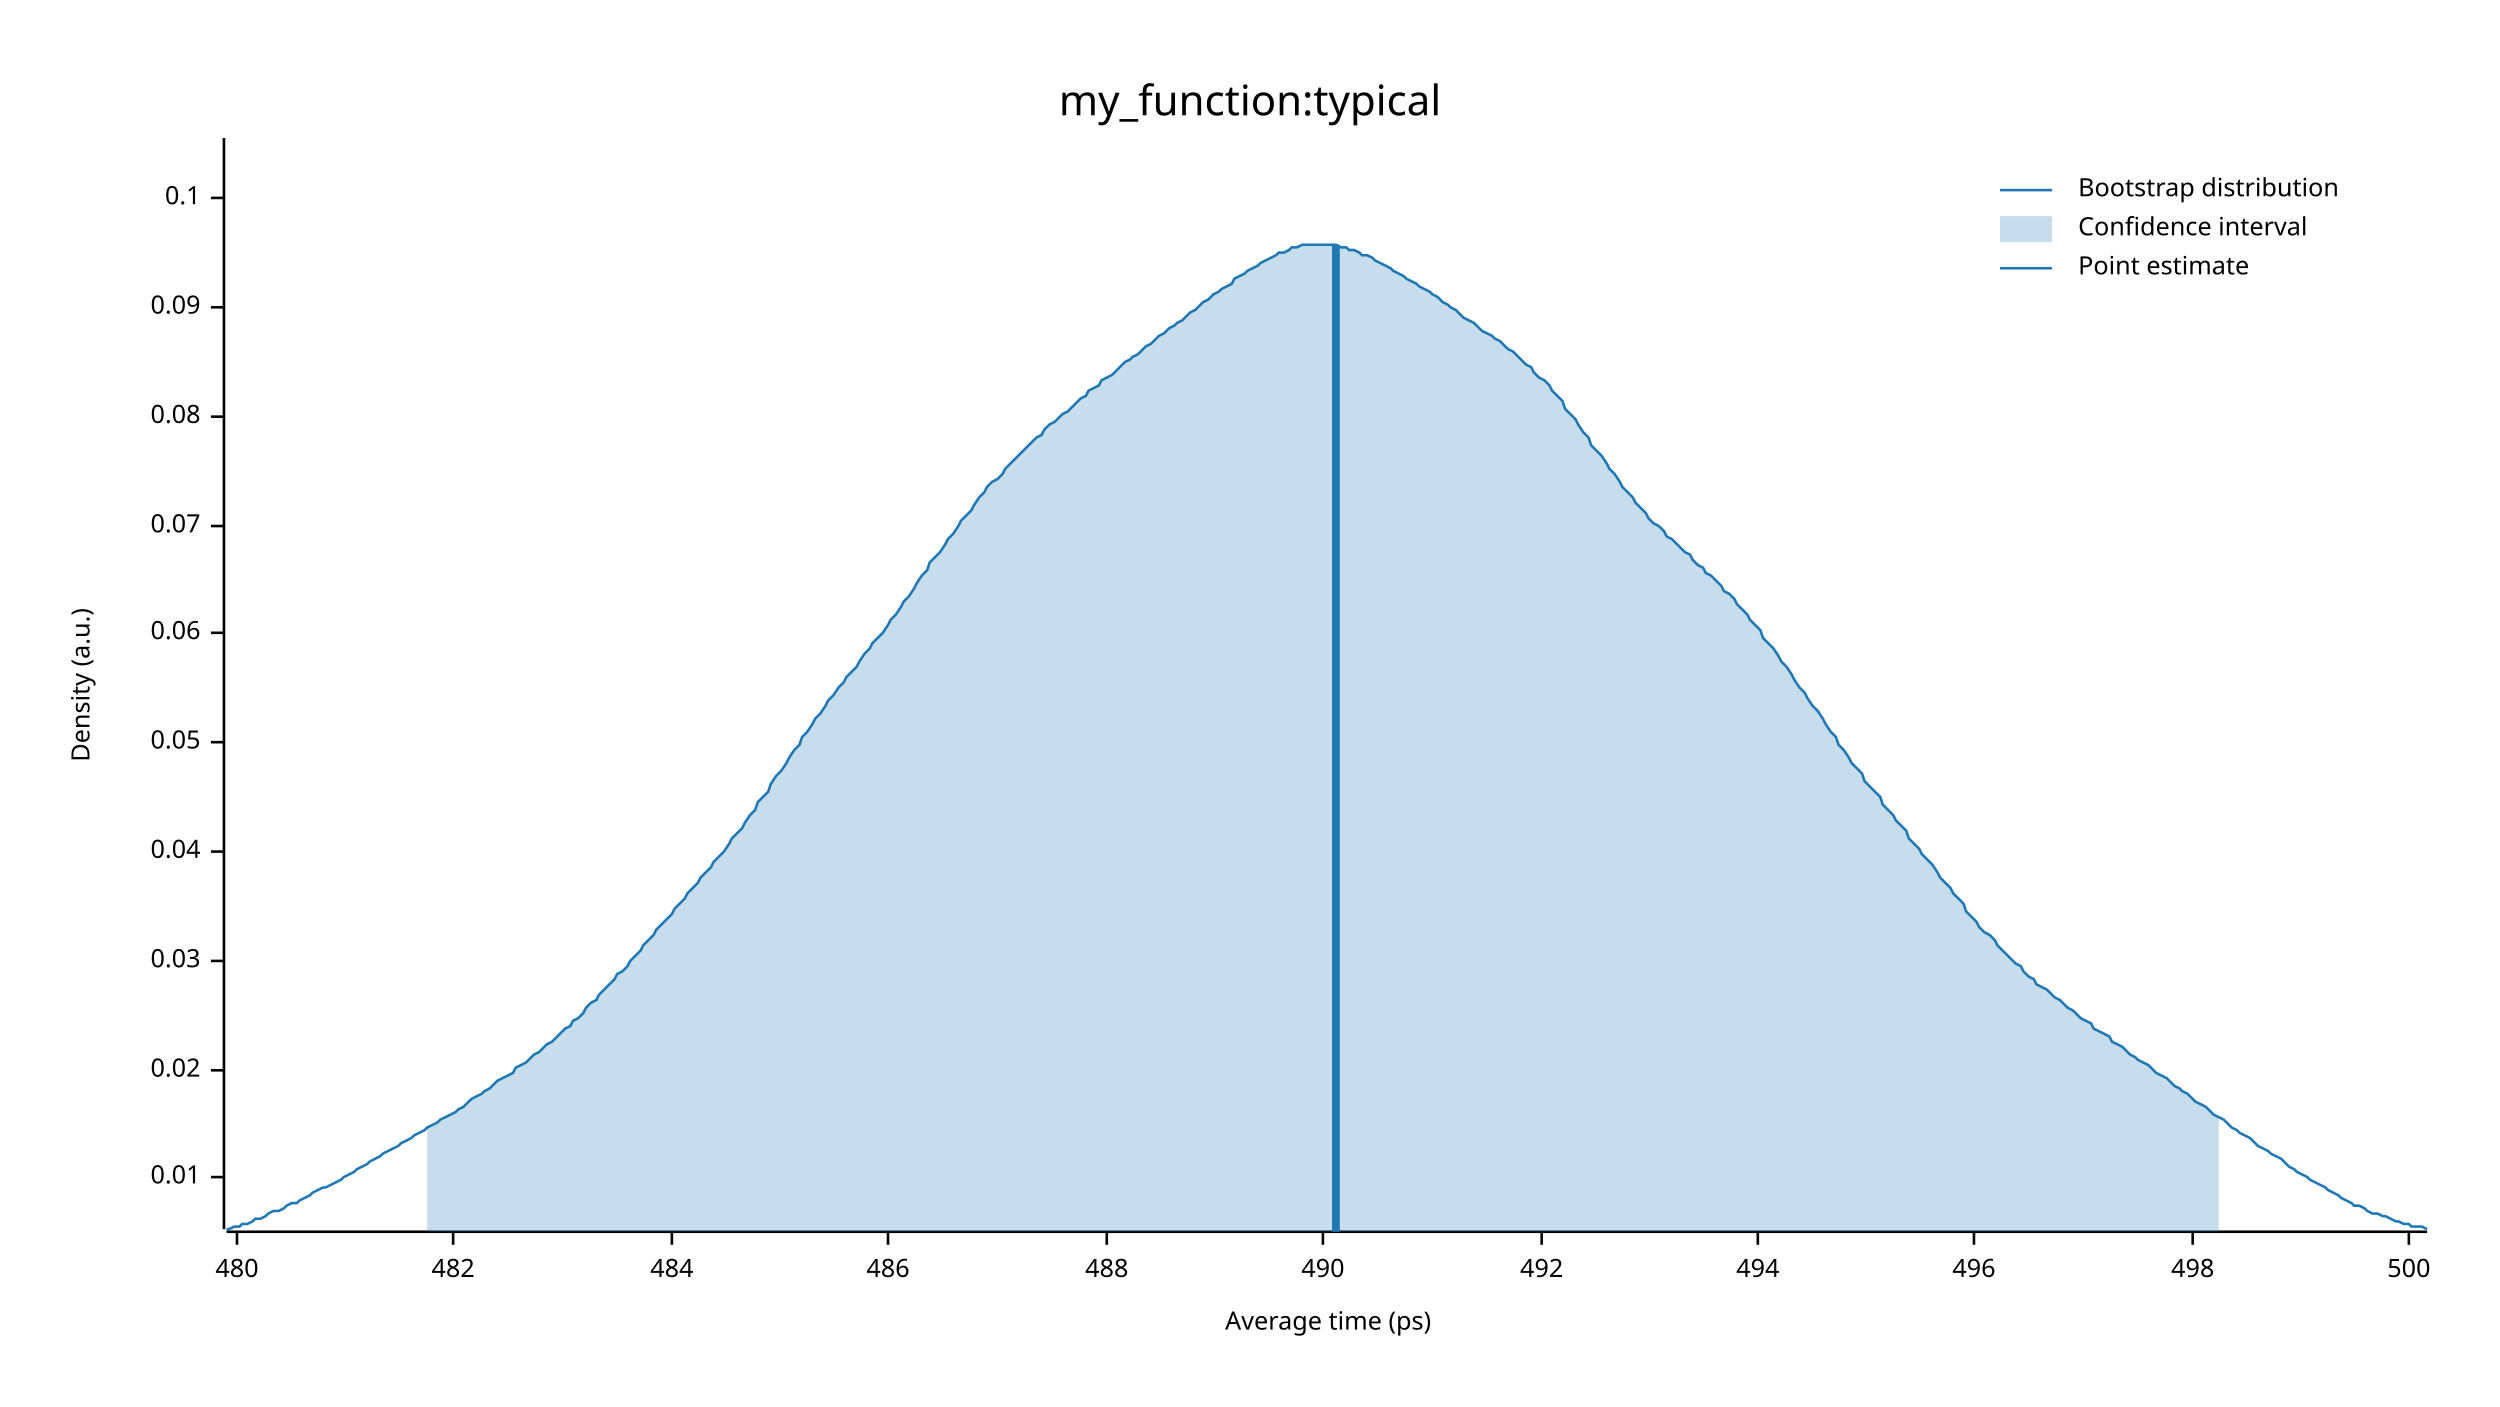
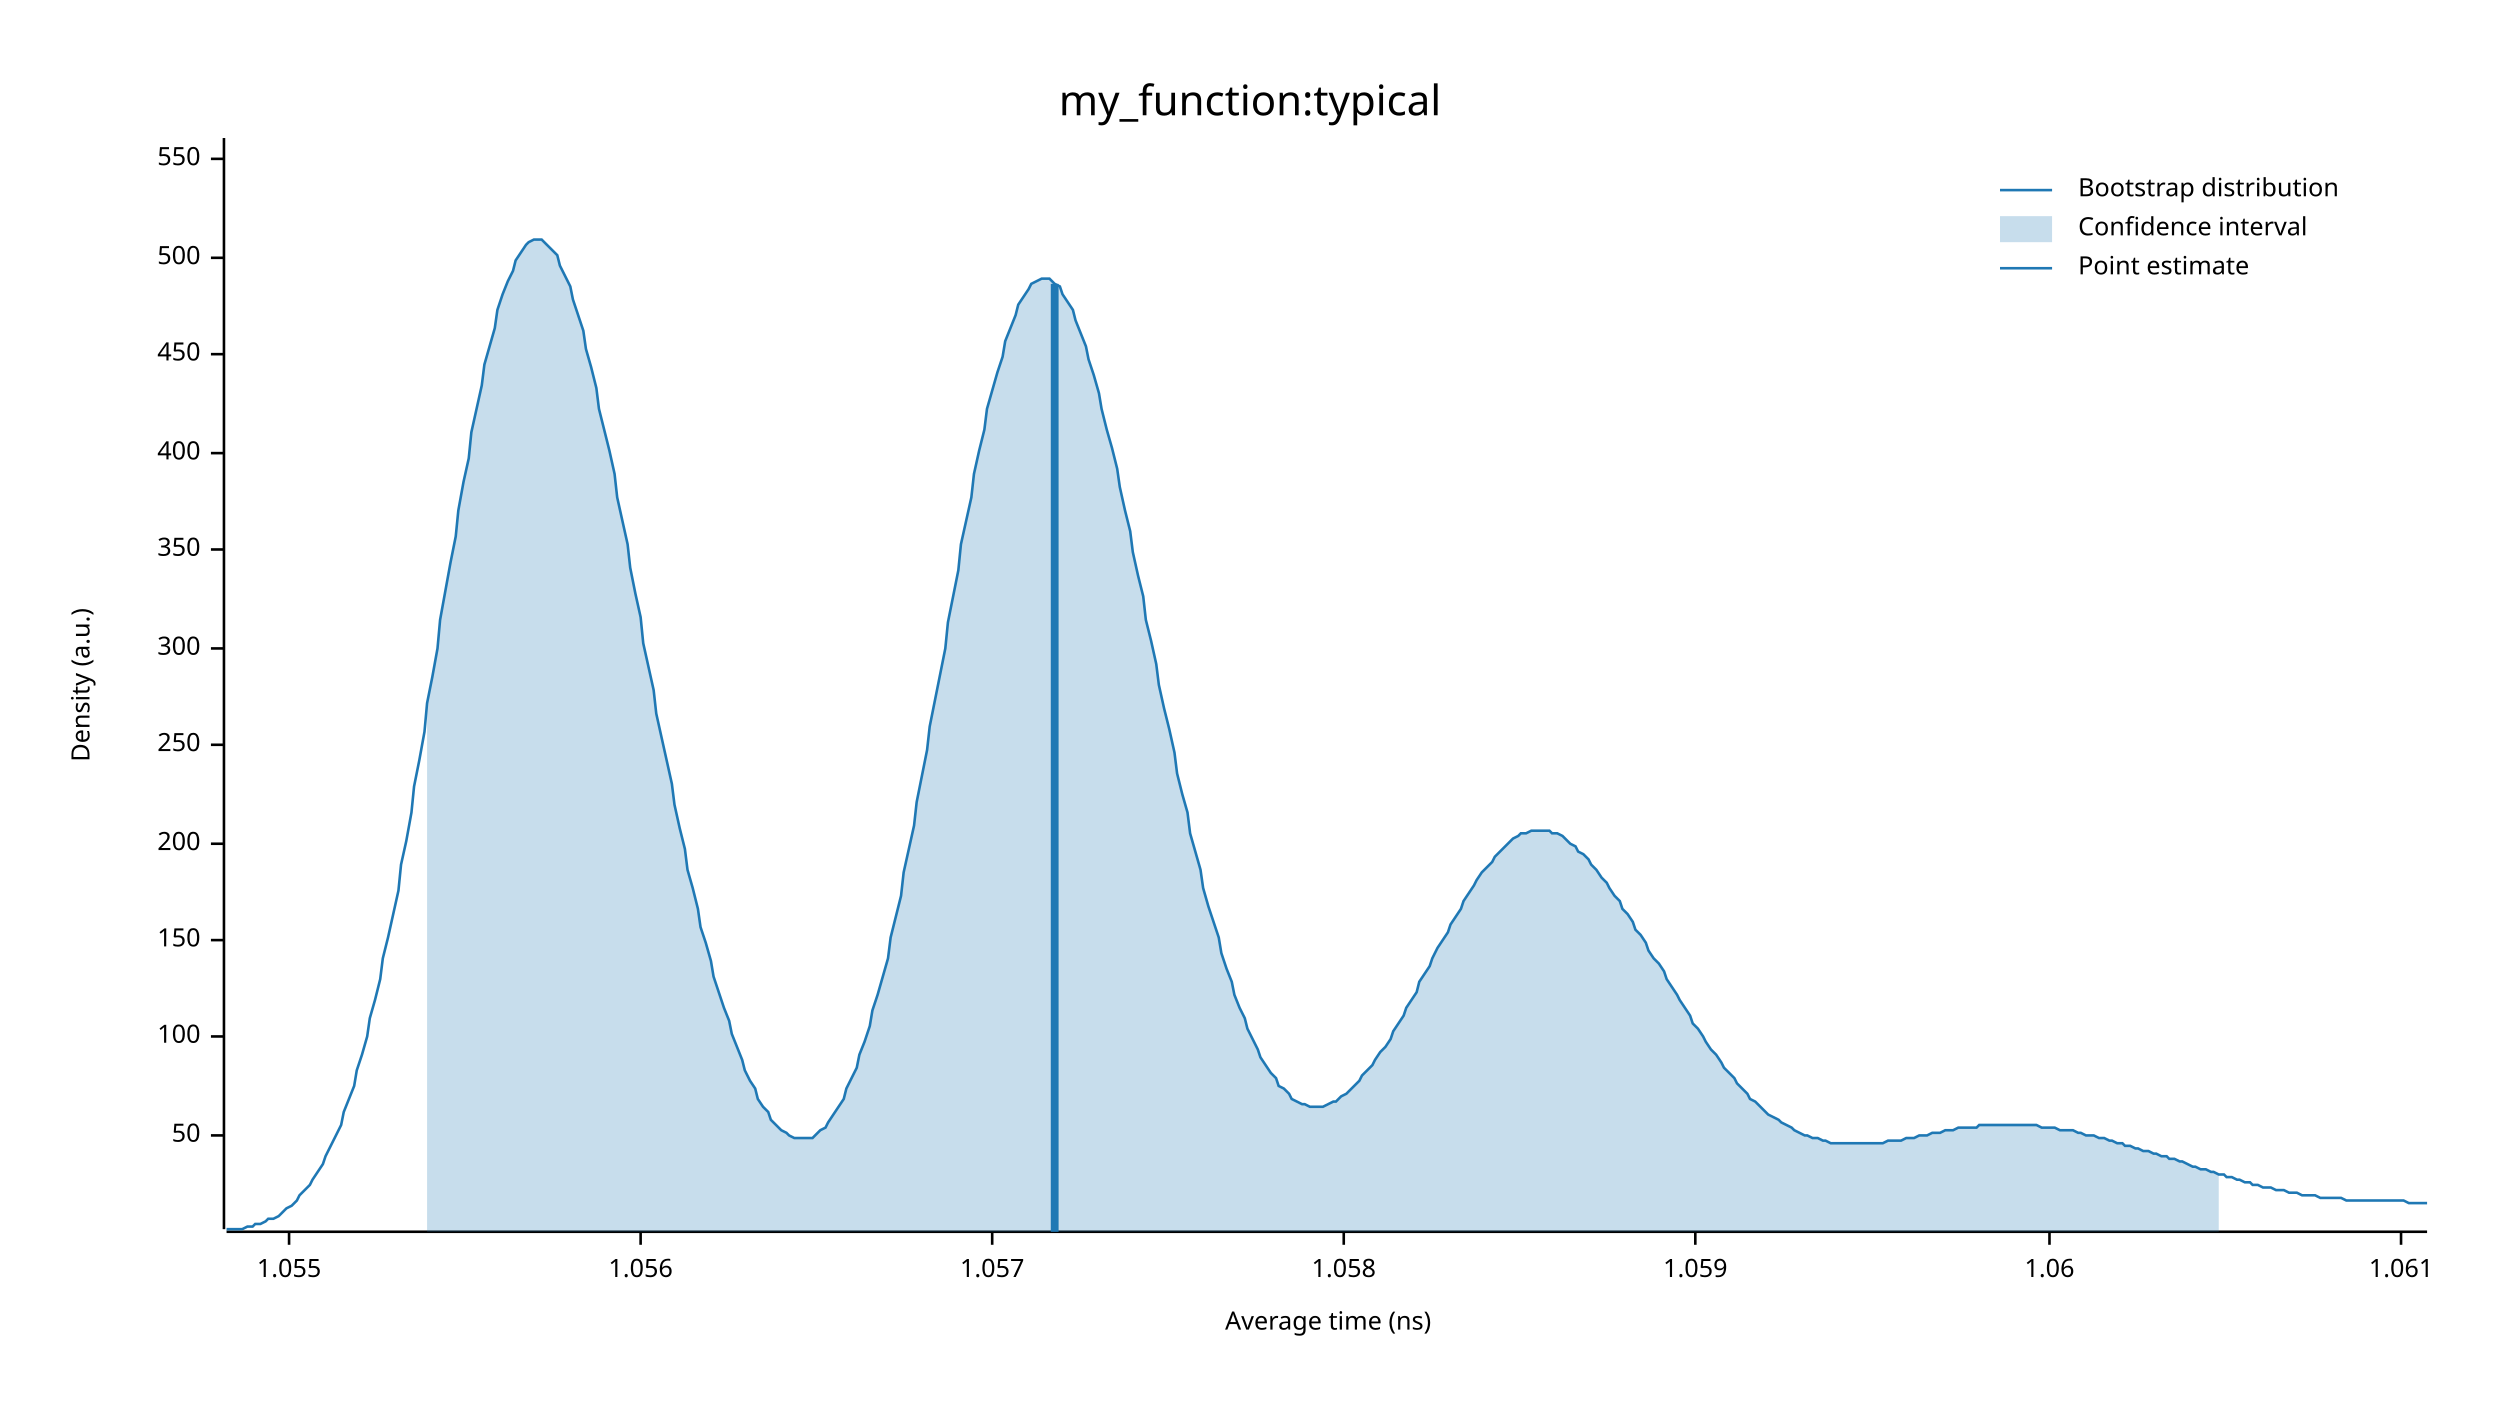
<svg xmlns="http://www.w3.org/2000/svg" width="960" height="540" viewBox="0 0 960 540">
  <text x="480" y="32" dy="0.76em" text-anchor="middle" font-family="sans-serif" font-size="16.129" opacity="1" fill="#000000">
my_function:typical
</text>
  <text x="27" y="263" dy="0.76em" text-anchor="middle" font-family="sans-serif" font-size="9.677" opacity="1" fill="#000000" transform="rotate(270, 27, 263)">
Density (a.u.)
</text>
  <text x="510" y="513" dy="-0.5ex" text-anchor="middle" font-family="sans-serif" font-size="9.677" opacity="1" fill="#000000">
- Average time (ps)
+ Average time (ns)
</text>
  <polyline fill="none" opacity="1" stroke="#000000" stroke-width="1" points="86,53 86,472 " />
-   <text x="77" y="452" dy="0.5ex" text-anchor="end" font-family="sans-serif" font-size="9.677" opacity="1" fill="#000000">
- 0.01
+   <text x="77" y="436" dy="0.5ex" text-anchor="end" font-family="sans-serif" font-size="9.677" opacity="1" fill="#000000">
+ 50
</text>
-   <polyline fill="none" opacity="1" stroke="#000000" stroke-width="1" points="81,452 86,452 " />
-   <text x="77" y="411" dy="0.5ex" text-anchor="end" font-family="sans-serif" font-size="9.677" opacity="1" fill="#000000">
- 0.02
+   <polyline fill="none" opacity="1" stroke="#000000" stroke-width="1" points="81,436 86,436 " />
+   <text x="77" y="398" dy="0.5ex" text-anchor="end" font-family="sans-serif" font-size="9.677" opacity="1" fill="#000000">
+ 100
</text>
-   <polyline fill="none" opacity="1" stroke="#000000" stroke-width="1" points="81,411 86,411 " />
-   <text x="77" y="369" dy="0.5ex" text-anchor="end" font-family="sans-serif" font-size="9.677" opacity="1" fill="#000000">
- 0.03
+   <polyline fill="none" opacity="1" stroke="#000000" stroke-width="1" points="81,398 86,398 " />
+   <text x="77" y="361" dy="0.5ex" text-anchor="end" font-family="sans-serif" font-size="9.677" opacity="1" fill="#000000">
+ 150
</text>
-   <polyline fill="none" opacity="1" stroke="#000000" stroke-width="1" points="81,369 86,369 " />
-   <text x="77" y="327" dy="0.5ex" text-anchor="end" font-family="sans-serif" font-size="9.677" opacity="1" fill="#000000">
- 0.04
+   <polyline fill="none" opacity="1" stroke="#000000" stroke-width="1" points="81,361 86,361 " />
+   <text x="77" y="324" dy="0.5ex" text-anchor="end" font-family="sans-serif" font-size="9.677" opacity="1" fill="#000000">
+ 200
</text>
-   <polyline fill="none" opacity="1" stroke="#000000" stroke-width="1" points="81,327 86,327 " />
-   <text x="77" y="285" dy="0.5ex" text-anchor="end" font-family="sans-serif" font-size="9.677" opacity="1" fill="#000000">
- 0.05
+   <polyline fill="none" opacity="1" stroke="#000000" stroke-width="1" points="81,324 86,324 " />
+   <text x="77" y="286" dy="0.5ex" text-anchor="end" font-family="sans-serif" font-size="9.677" opacity="1" fill="#000000">
+ 250
</text>
-   <polyline fill="none" opacity="1" stroke="#000000" stroke-width="1" points="81,285 86,285 " />
-   <text x="77" y="243" dy="0.5ex" text-anchor="end" font-family="sans-serif" font-size="9.677" opacity="1" fill="#000000">
- 0.06
+   <polyline fill="none" opacity="1" stroke="#000000" stroke-width="1" points="81,286 86,286 " />
+   <text x="77" y="249" dy="0.5ex" text-anchor="end" font-family="sans-serif" font-size="9.677" opacity="1" fill="#000000">
+ 300
</text>
-   <polyline fill="none" opacity="1" stroke="#000000" stroke-width="1" points="81,243 86,243 " />
-   <text x="77" y="202" dy="0.5ex" text-anchor="end" font-family="sans-serif" font-size="9.677" opacity="1" fill="#000000">
- 0.07
+   <polyline fill="none" opacity="1" stroke="#000000" stroke-width="1" points="81,249 86,249 " />
+   <text x="77" y="211" dy="0.5ex" text-anchor="end" font-family="sans-serif" font-size="9.677" opacity="1" fill="#000000">
+ 350
</text>
-   <polyline fill="none" opacity="1" stroke="#000000" stroke-width="1" points="81,202 86,202 " />
-   <text x="77" y="160" dy="0.5ex" text-anchor="end" font-family="sans-serif" font-size="9.677" opacity="1" fill="#000000">
- 0.08
+   <polyline fill="none" opacity="1" stroke="#000000" stroke-width="1" points="81,211 86,211 " />
+   <text x="77" y="174" dy="0.5ex" text-anchor="end" font-family="sans-serif" font-size="9.677" opacity="1" fill="#000000">
+ 400
</text>
-   <polyline fill="none" opacity="1" stroke="#000000" stroke-width="1" points="81,160 86,160 " />
-   <text x="77" y="118" dy="0.5ex" text-anchor="end" font-family="sans-serif" font-size="9.677" opacity="1" fill="#000000">
- 0.09
+   <polyline fill="none" opacity="1" stroke="#000000" stroke-width="1" points="81,174 86,174 " />
+   <text x="77" y="136" dy="0.5ex" text-anchor="end" font-family="sans-serif" font-size="9.677" opacity="1" fill="#000000">
+ 450
</text>
-   <polyline fill="none" opacity="1" stroke="#000000" stroke-width="1" points="81,118 86,118 " />
-   <text x="77" y="76" dy="0.5ex" text-anchor="end" font-family="sans-serif" font-size="9.677" opacity="1" fill="#000000">
- 0.1
- </text>
-   <polyline fill="none" opacity="1" stroke="#000000" stroke-width="1" points="81,76 86,76 " />
-   <polyline fill="none" opacity="1" stroke="#000000" stroke-width="1" points="87,473 932,473 " />
-   <text x="91" y="483" dy="0.76em" text-anchor="middle" font-family="sans-serif" font-size="9.677" opacity="1" fill="#000000">
- 480
- </text>
-   <polyline fill="none" opacity="1" stroke="#000000" stroke-width="1" points="91,473 91,478 " />
-   <text x="174" y="483" dy="0.76em" text-anchor="middle" font-family="sans-serif" font-size="9.677" opacity="1" fill="#000000">
- 482
- </text>
-   <polyline fill="none" opacity="1" stroke="#000000" stroke-width="1" points="174,473 174,478 " />
-   <text x="258" y="483" dy="0.76em" text-anchor="middle" font-family="sans-serif" font-size="9.677" opacity="1" fill="#000000">
- 484
- </text>
-   <polyline fill="none" opacity="1" stroke="#000000" stroke-width="1" points="258,473 258,478 " />
-   <text x="341" y="483" dy="0.76em" text-anchor="middle" font-family="sans-serif" font-size="9.677" opacity="1" fill="#000000">
- 486
- </text>
-   <polyline fill="none" opacity="1" stroke="#000000" stroke-width="1" points="341,473 341,478 " />
-   <text x="425" y="483" dy="0.76em" text-anchor="middle" font-family="sans-serif" font-size="9.677" opacity="1" fill="#000000">
- 488
- </text>
-   <polyline fill="none" opacity="1" stroke="#000000" stroke-width="1" points="425,473 425,478 " />
-   <text x="508" y="483" dy="0.76em" text-anchor="middle" font-family="sans-serif" font-size="9.677" opacity="1" fill="#000000">
- 490
- </text>
-   <polyline fill="none" opacity="1" stroke="#000000" stroke-width="1" points="508,473 508,478 " />
-   <text x="592" y="483" dy="0.76em" text-anchor="middle" font-family="sans-serif" font-size="9.677" opacity="1" fill="#000000">
- 492
- </text>
-   <polyline fill="none" opacity="1" stroke="#000000" stroke-width="1" points="592,473 592,478 " />
-   <text x="675" y="483" dy="0.76em" text-anchor="middle" font-family="sans-serif" font-size="9.677" opacity="1" fill="#000000">
- 494
- </text>
-   <polyline fill="none" opacity="1" stroke="#000000" stroke-width="1" points="675,473 675,478 " />
-   <text x="758" y="483" dy="0.76em" text-anchor="middle" font-family="sans-serif" font-size="9.677" opacity="1" fill="#000000">
- 496
- </text>
-   <polyline fill="none" opacity="1" stroke="#000000" stroke-width="1" points="758,473 758,478 " />
-   <text x="842" y="483" dy="0.76em" text-anchor="middle" font-family="sans-serif" font-size="9.677" opacity="1" fill="#000000">
- 498
- </text>
-   <polyline fill="none" opacity="1" stroke="#000000" stroke-width="1" points="842,473 842,478 " />
-   <text x="925" y="483" dy="0.76em" text-anchor="middle" font-family="sans-serif" font-size="9.677" opacity="1" fill="#000000">
+   <polyline fill="none" opacity="1" stroke="#000000" stroke-width="1" points="81,136 86,136 " />
+   <text x="77" y="99" dy="0.5ex" text-anchor="end" font-family="sans-serif" font-size="9.677" opacity="1" fill="#000000">
500
</text>
-   <polyline fill="none" opacity="1" stroke="#000000" stroke-width="1" points="925,473 925,478 " />
-   <polyline fill="none" opacity="1" stroke="#1F78B4" stroke-width="1" points="87,472 88,472 90,471 92,471 93,470 95,470 97,469 98,468 100,468 102,467 103,466 105,465 107,465 109,464 110,463 112,462 114,462 115,461 117,460 119,459 120,458 122,457 124,456 125,456 127,455 129,454 131,453 132,452 134,451 136,450 137,449 139,448 141,447 142,446 144,445 146,444 147,443 149,442 151,441 153,440 154,439 156,438 158,437 159,436 161,435 163,434 164,433 166,432 168,431 169,430 171,429 173,428 175,427 176,426 178,425 180,423 181,422 183,421 185,420 186,419 188,418 190,416 191,415 193,414 195,413 197,412 198,410 200,409 202,408 203,407 205,405 207,404 208,403 210,401 212,400 214,398 215,397 217,395 219,394 220,392 222,391 224,389 225,387 227,385 229,384 230,382 232,380 234,378 236,376 237,374 239,373 241,371 242,369 244,367 246,365 247,363 249,361 251,359 252,357 254,355 256,353 258,351 259,349 261,347 263,345 264,343 266,341 268,339 269,337 271,335 273,333 274,331 276,329 278,327 280,324 281,322 283,320 285,318 286,316 288,313 290,311 291,308 293,306 295,304 296,301 298,298 300,296 302,293 303,291 305,288 307,286 308,283 310,281 312,278 313,276 315,274 317,271 318,269 320,267 322,264 324,262 325,260 327,258 329,256 330,254 332,251 334,249 335,247 337,245 339,243 341,240 342,238 344,236 346,233 347,231 349,229 351,226 352,224 354,221 356,219 357,216 359,214 361,212 363,209 364,207 366,205 368,202 369,200 371,198 373,196 374,194 376,191 378,189 379,187 381,185 383,184 385,182 386,180 388,178 390,176 391,175 393,173 395,171 396,170 398,168 400,167 401,165 403,163 405,162 407,160 408,159 410,158 412,156 413,155 415,153 417,152 418,150 420,149 422,148 423,146 425,145 427,144 429,142 430,141 432,139 434,138 435,137 437,136 439,134 440,133 442,132 444,130 445,129 447,128 449,126 451,125 452,124 454,123 456,121 457,120 459,119 461,117 462,116 464,115 466,113 468,112 469,111 471,110 473,109 474,107 476,106 478,105 479,104 481,103 483,102 484,101 486,100 488,99 490,98 491,97 493,97 495,96 496,95 498,95 500,94 501,94 503,94 505,94 506,94 508,94 510,94 512,94 513,94 515,95 517,95 518,96 520,96 522,97 523,98 525,98 527,99 528,100 530,101 532,102 534,103 535,104 537,105 539,106 540,107 542,108 544,109 545,110 547,111 549,112 550,113 552,114 554,116 556,117 557,118 559,119 561,121 562,122 564,123 566,124 567,125 569,127 571,128 573,129 574,130 576,131 578,133 579,134 581,135 583,137 584,138 586,140 588,141 589,143 591,145 593,146 595,148 596,150 598,152 600,154 601,157 603,159 605,161 606,163 608,166 610,168 611,171 613,173 615,175 617,178 618,180 620,182 622,185 623,187 625,189 627,191 628,193 630,195 632,197 633,199 635,201 637,202 639,204 640,206 642,207 644,209 645,210 647,212 649,213 650,215 652,217 654,218 655,220 657,221 659,223 661,225 662,227 664,228 666,230 667,232 669,234 671,236 672,238 674,240 676,242 677,245 679,247 681,249 683,252 684,254 686,256 688,259 689,261 691,264 693,266 694,268 696,271 698,273 700,276 701,278 703,281 705,283 706,286 708,288 710,291 711,293 713,295 715,297 716,300 718,302 720,304 722,306 723,309 725,311 727,313 728,315 730,317 732,319 733,322 735,324 737,326 738,328 740,330 742,332 744,335 745,337 747,339 749,341 750,343 752,345 754,347 755,350 757,352 759,354 760,356 762,358 764,359 766,361 767,363 769,365 771,367 772,368 774,370 776,371 777,373 779,375 781,376 782,378 784,379 786,380 788,382 789,383 791,384 793,386 794,387 796,388 798,390 799,391 801,392 803,393 804,395 806,396 808,397 810,398 811,400 813,401 815,402 816,403 818,405 820,406 821,407 823,408 825,409 827,411 828,412 830,413 832,414 833,415 835,417 837,418 838,419 840,420 842,422 843,423 845,424 847,425 849,427 850,428 852,429 854,430 855,431 857,433 859,434 860,435 862,436 864,437 865,438 867,440 869,441 871,442 872,443 874,444 876,445 877,446 879,448 881,449 882,450 884,451 886,452 887,453 889,454 891,455 893,456 894,457 896,458 898,459 899,460 901,461 903,462 904,463 906,463 908,464 909,465 911,466 913,466 915,467 916,467 918,468 920,469 921,469 923,470 925,470 926,471 928,471 930,471 932,472 " />
-   <polygon opacity="0.25" fill="#1F78B4" points="164,433 166,432 168,431 169,430 171,429 173,428 175,427 176,426 178,425 180,423 181,422 183,421 185,420 186,419 188,418 190,416 191,415 193,414 195,413 197,412 198,410 200,409 202,408 203,407 205,405 207,404 208,403 210,401 212,400 214,398 215,397 217,395 219,394 220,392 222,391 224,389 225,387 227,385 229,384 230,382 232,380 234,378 236,376 237,374 239,373 241,371 242,369 244,367 246,365 247,363 249,361 251,359 252,357 254,355 256,353 258,351 259,349 261,347 263,345 264,343 266,341 268,339 269,337 271,335 273,333 274,331 276,329 278,327 280,324 281,322 283,320 285,318 286,316 288,313 290,311 291,308 293,306 295,304 296,301 298,298 300,296 302,293 303,291 305,288 307,286 308,283 310,281 312,278 313,276 315,274 317,271 318,269 320,267 322,264 324,262 325,260 327,258 329,256 330,254 332,251 334,249 335,247 337,245 339,243 341,240 342,238 344,236 346,233 347,231 349,229 351,226 352,224 354,221 356,219 357,216 359,214 361,212 363,209 364,207 366,205 368,202 369,200 371,198 373,196 374,194 376,191 378,189 379,187 381,185 383,184 385,182 386,180 388,178 390,176 391,175 393,173 395,171 396,170 398,168 400,167 401,165 403,163 405,162 407,160 408,159 410,158 412,156 413,155 415,153 417,152 418,150 420,149 422,148 423,146 425,145 427,144 429,142 430,141 432,139 434,138 435,137 437,136 439,134 440,133 442,132 444,130 445,129 447,128 449,126 451,125 452,124 454,123 456,121 457,120 459,119 461,117 462,116 464,115 466,113 468,112 469,111 471,110 473,109 474,107 476,106 478,105 479,104 481,103 483,102 484,101 486,100 488,99 490,98 491,97 493,97 495,96 496,95 498,95 500,94 501,94 503,94 505,94 506,94 508,94 510,94 512,94 513,94 515,95 517,95 518,96 520,96 522,97 523,98 525,98 527,99 528,100 530,101 532,102 534,103 535,104 537,105 539,106 540,107 542,108 544,109 545,110 547,111 549,112 550,113 552,114 554,116 556,117 557,118 559,119 561,121 562,122 564,123 566,124 567,125 569,127 571,128 573,129 574,130 576,131 578,133 579,134 581,135 583,137 584,138 586,140 588,141 589,143 591,145 593,146 595,148 596,150 598,152 600,154 601,157 603,159 605,161 606,163 608,166 610,168 611,171 613,173 615,175 617,178 618,180 620,182 622,185 623,187 625,189 627,191 628,193 630,195 632,197 633,199 635,201 637,202 639,204 640,206 642,207 644,209 645,210 647,212 649,213 650,215 652,217 654,218 655,220 657,221 659,223 661,225 662,227 664,228 666,230 667,232 669,234 671,236 672,238 674,240 676,242 677,245 679,247 681,249 683,252 684,254 686,256 688,259 689,261 691,264 693,266 694,268 696,271 698,273 700,276 701,278 703,281 705,283 706,286 708,288 710,291 711,293 713,295 715,297 716,300 718,302 720,304 722,306 723,309 725,311 727,313 728,315 730,317 732,319 733,322 735,324 737,326 738,328 740,330 742,332 744,335 745,337 747,339 749,341 750,343 752,345 754,347 755,350 757,352 759,354 760,356 762,358 764,359 766,361 767,363 769,365 771,367 772,368 774,370 776,371 777,373 779,375 781,376 782,378 784,379 786,380 788,382 789,383 791,384 793,386 794,387 796,388 798,390 799,391 801,392 803,393 804,395 806,396 808,397 810,398 811,400 813,401 815,402 816,403 818,405 820,406 821,407 823,408 825,409 827,411 828,412 830,413 832,414 833,415 835,417 837,418 838,419 840,420 842,422 843,423 845,424 847,425 849,427 850,428 852,429 852,473 164,473 " />
-   <polyline fill="none" opacity="1" stroke="#1F78B4" stroke-width="3" points="513,473 513,94 " />
+   <polyline fill="none" opacity="1" stroke="#000000" stroke-width="1" points="81,99 86,99 " />
+   <text x="77" y="61" dy="0.5ex" text-anchor="end" font-family="sans-serif" font-size="9.677" opacity="1" fill="#000000">
+ 550
+ </text>
+   <polyline fill="none" opacity="1" stroke="#000000" stroke-width="1" points="81,61 86,61 " />
+   <polyline fill="none" opacity="1" stroke="#000000" stroke-width="1" points="87,473 932,473 " />
+   <text x="111" y="483" dy="0.76em" text-anchor="middle" font-family="sans-serif" font-size="9.677" opacity="1" fill="#000000">
+ 1.055
+ </text>
+   <polyline fill="none" opacity="1" stroke="#000000" stroke-width="1" points="111,473 111,478 " />
+   <text x="246" y="483" dy="0.76em" text-anchor="middle" font-family="sans-serif" font-size="9.677" opacity="1" fill="#000000">
+ 1.056
+ </text>
+   <polyline fill="none" opacity="1" stroke="#000000" stroke-width="1" points="246,473 246,478 " />
+   <text x="381" y="483" dy="0.76em" text-anchor="middle" font-family="sans-serif" font-size="9.677" opacity="1" fill="#000000">
+ 1.057
+ </text>
+   <polyline fill="none" opacity="1" stroke="#000000" stroke-width="1" points="381,473 381,478 " />
+   <text x="516" y="483" dy="0.76em" text-anchor="middle" font-family="sans-serif" font-size="9.677" opacity="1" fill="#000000">
+ 1.058
+ </text>
+   <polyline fill="none" opacity="1" stroke="#000000" stroke-width="1" points="516,473 516,478 " />
+   <text x="651" y="483" dy="0.76em" text-anchor="middle" font-family="sans-serif" font-size="9.677" opacity="1" fill="#000000">
+ 1.059
+ </text>
+   <polyline fill="none" opacity="1" stroke="#000000" stroke-width="1" points="651,473 651,478 " />
+   <text x="787" y="483" dy="0.76em" text-anchor="middle" font-family="sans-serif" font-size="9.677" opacity="1" fill="#000000">
+ 1.06
+ </text>
+   <polyline fill="none" opacity="1" stroke="#000000" stroke-width="1" points="787,473 787,478 " />
+   <text x="922" y="483" dy="0.76em" text-anchor="middle" font-family="sans-serif" font-size="9.677" opacity="1" fill="#000000">
+ 1.061
+ </text>
+   <polyline fill="none" opacity="1" stroke="#000000" stroke-width="1" points="922,473 922,478 " />
+   <polyline fill="none" opacity="1" stroke="#1F78B4" stroke-width="1" points="87,472 88,472 90,472 92,472 93,472 95,471 97,471 98,470 100,470 102,469 103,468 105,468 107,467 109,465 110,464 112,463 114,461 115,459 117,457 119,455 120,453 122,450 124,447 125,444 127,440 129,436 131,432 132,427 134,422 136,417 137,411 139,405 141,398 142,391 144,384 146,376 147,368 149,360 151,351 153,342 154,332 156,323 158,312 159,302 161,292 163,281 164,270 166,260 168,249 169,238 171,227 173,216 175,206 176,196 178,185 180,176 181,166 183,157 185,148 186,140 188,133 190,126 191,119 193,113 195,108 197,104 198,100 200,97 202,94 203,93 205,92 207,92 208,92 210,94 212,96 214,98 215,102 217,106 219,110 220,115 222,121 224,127 225,134 227,141 229,149 230,157 232,165 234,173 236,182 237,191 239,200 241,209 242,218 244,228 246,237 247,247 249,256 251,265 252,274 254,283 256,292 258,301 259,309 261,318 263,326 264,334 266,341 268,349 269,356 271,362 273,369 274,375 276,381 278,387 280,392 281,397 283,402 285,407 286,411 288,415 290,418 291,422 293,425 295,427 296,430 298,432 300,434 302,435 303,436 305,437 307,437 308,437 310,437 312,437 313,436 315,434 317,433 318,431 320,428 322,425 324,422 325,418 327,414 329,410 330,405 332,400 334,394 335,388 337,382 339,375 341,368 342,360 344,352 346,344 347,335 349,326 351,317 352,308 354,298 356,288 357,279 359,269 361,259 363,249 364,239 366,229 368,219 369,209 371,200 373,191 374,182 376,173 378,165 379,157 381,150 383,143 385,137 386,131 388,126 390,121 391,117 393,114 395,111 396,109 398,108 400,107 401,107 403,107 405,109 407,110 408,113 410,116 412,119 413,123 415,128 417,133 418,138 420,144 422,151 423,157 425,165 427,172 429,180 430,187 432,196 434,204 435,212 437,221 439,229 440,238 442,246 444,255 445,263 447,272 449,280 451,289 452,297 454,305 456,312 457,320 459,327 461,334 462,341 464,348 466,354 468,360 469,366 471,372 473,377 474,382 476,387 478,391 479,395 481,399 483,403 484,406 486,409 488,412 490,414 491,417 493,418 495,420 496,422 498,423 500,424 501,424 503,425 505,425 506,425 508,425 510,424 512,423 513,423 515,421 517,420 518,419 520,417 522,415 523,413 525,411 527,409 528,407 530,404 532,402 534,399 535,396 537,393 539,390 540,387 542,384 544,381 545,377 547,374 549,371 550,368 552,364 554,361 556,358 557,355 559,352 561,349 562,346 564,343 566,340 567,338 569,335 571,333 573,331 574,329 576,327 578,325 579,324 581,322 583,321 584,320 586,320 588,319 589,319 591,319 593,319 595,319 596,320 598,320 600,321 601,322 603,324 605,325 606,327 608,328 610,330 611,332 613,334 615,337 617,339 618,341 620,344 622,346 623,349 625,351 627,354 628,357 630,359 632,362 633,365 635,368 637,370 639,373 640,376 642,379 644,382 645,384 647,387 649,390 650,393 652,395 654,398 655,400 657,403 659,405 661,408 662,410 664,412 666,414 667,416 669,418 671,420 672,422 674,423 676,425 677,426 679,428 681,429 683,430 684,431 686,432 688,433 689,434 691,435 693,436 694,436 696,437 698,437 700,438 701,438 703,439 705,439 706,439 708,439 710,439 711,439 713,439 715,439 716,439 718,439 720,439 722,439 723,439 725,438 727,438 728,438 730,438 732,437 733,437 735,437 737,436 738,436 740,436 742,435 744,435 745,435 747,434 749,434 750,434 752,433 754,433 755,433 757,433 759,433 760,432 762,432 764,432 766,432 767,432 769,432 771,432 772,432 774,432 776,432 777,432 779,432 781,432 782,432 784,433 786,433 788,433 789,433 791,434 793,434 794,434 796,434 798,435 799,435 801,436 803,436 804,436 806,437 808,437 810,438 811,438 813,439 815,439 816,440 818,440 820,441 821,441 823,442 825,442 827,443 828,443 830,444 832,444 833,445 835,445 837,446 838,446 840,447 842,448 843,448 845,449 847,449 849,450 850,450 852,451 854,451 855,452 857,452 859,453 860,453 862,454 864,454 865,455 867,455 869,456 871,456 872,456 874,457 876,457 877,457 879,458 881,458 882,458 884,459 886,459 887,459 889,459 891,460 893,460 894,460 896,460 898,460 899,460 901,461 903,461 904,461 906,461 908,461 909,461 911,461 913,461 915,461 916,461 918,461 920,461 921,461 923,461 925,462 926,462 928,462 930,462 932,462 " />
+   <polygon opacity="0.25" fill="#1F78B4" points="164,270 166,260 168,249 169,238 171,227 173,216 175,206 176,196 178,185 180,176 181,166 183,157 185,148 186,140 188,133 190,126 191,119 193,113 195,108 197,104 198,100 200,97 202,94 203,93 205,92 207,92 208,92 210,94 212,96 214,98 215,102 217,106 219,110 220,115 222,121 224,127 225,134 227,141 229,149 230,157 232,165 234,173 236,182 237,191 239,200 241,209 242,218 244,228 246,237 247,247 249,256 251,265 252,274 254,283 256,292 258,301 259,309 261,318 263,326 264,334 266,341 268,349 269,356 271,362 273,369 274,375 276,381 278,387 280,392 281,397 283,402 285,407 286,411 288,415 290,418 291,422 293,425 295,427 296,430 298,432 300,434 302,435 303,436 305,437 307,437 308,437 310,437 312,437 313,436 315,434 317,433 318,431 320,428 322,425 324,422 325,418 327,414 329,410 330,405 332,400 334,394 335,388 337,382 339,375 341,368 342,360 344,352 346,344 347,335 349,326 351,317 352,308 354,298 356,288 357,279 359,269 361,259 363,249 364,239 366,229 368,219 369,209 371,200 373,191 374,182 376,173 378,165 379,157 381,150 383,143 385,137 386,131 388,126 390,121 391,117 393,114 395,111 396,109 398,108 400,107 401,107 403,107 405,109 407,110 408,113 410,116 412,119 413,123 415,128 417,133 418,138 420,144 422,151 423,157 425,165 427,172 429,180 430,187 432,196 434,204 435,212 437,221 439,229 440,238 442,246 444,255 445,263 447,272 449,280 451,289 452,297 454,305 456,312 457,320 459,327 461,334 462,341 464,348 466,354 468,360 469,366 471,372 473,377 474,382 476,387 478,391 479,395 481,399 483,403 484,406 486,409 488,412 490,414 491,417 493,418 495,420 496,422 498,423 500,424 501,424 503,425 505,425 506,425 508,425 510,424 512,423 513,423 515,421 517,420 518,419 520,417 522,415 523,413 525,411 527,409 528,407 530,404 532,402 534,399 535,396 537,393 539,390 540,387 542,384 544,381 545,377 547,374 549,371 550,368 552,364 554,361 556,358 557,355 559,352 561,349 562,346 564,343 566,340 567,338 569,335 571,333 573,331 574,329 576,327 578,325 579,324 581,322 583,321 584,320 586,320 588,319 589,319 591,319 593,319 595,319 596,320 598,320 600,321 601,322 603,324 605,325 606,327 608,328 610,330 611,332 613,334 615,337 617,339 618,341 620,344 622,346 623,349 625,351 627,354 628,357 630,359 632,362 633,365 635,368 637,370 639,373 640,376 642,379 644,382 645,384 647,387 649,390 650,393 652,395 654,398 655,400 657,403 659,405 661,408 662,410 664,412 666,414 667,416 669,418 671,420 672,422 674,423 676,425 677,426 679,428 681,429 683,430 684,431 686,432 688,433 689,434 691,435 693,436 694,436 696,437 698,437 700,438 701,438 703,439 705,439 706,439 708,439 710,439 711,439 713,439 715,439 716,439 718,439 720,439 722,439 723,439 725,438 727,438 728,438 730,438 732,437 733,437 735,437 737,436 738,436 740,436 742,435 744,435 745,435 747,434 749,434 750,434 752,433 754,433 755,433 757,433 759,433 760,432 762,432 764,432 766,432 767,432 769,432 771,432 772,432 774,432 776,432 777,432 779,432 781,432 782,432 784,433 786,433 788,433 789,433 791,434 793,434 794,434 796,434 798,435 799,435 801,436 803,436 804,436 806,437 808,437 810,438 811,438 813,439 815,439 816,440 818,440 820,441 821,441 823,442 825,442 827,443 828,443 830,444 832,444 833,445 835,445 837,446 838,446 840,447 842,448 843,448 845,449 847,449 849,450 850,450 852,451 852,473 164,473 " />
+   <polyline fill="none" opacity="1" stroke="#1F78B4" stroke-width="3" points="405,473 405,109 " />
  <text x="798" y="68" dy="0.76em" text-anchor="start" font-family="sans-serif" font-size="9.677" opacity="1" fill="#000000">
Bootstrap distribution
</text>
  <text x="798" y="83" dy="0.76em" text-anchor="start" font-family="sans-serif" font-size="9.677" opacity="1" fill="#000000">
Confidence interval
</text>
  <text x="798" y="98" dy="0.76em" text-anchor="start" font-family="sans-serif" font-size="9.677" opacity="1" fill="#000000">
Point estimate
</text>
  <polyline fill="none" opacity="1" stroke="#1F78B4" stroke-width="1" points="768,73 788,73 " />
  <rect x="768" y="83" width="20" height="10" opacity="0.25" fill="#1F78B4" stroke="none" />
  <polyline fill="none" opacity="1" stroke="#1F78B4" stroke-width="1" points="768,103 788,103 " />
</svg>
